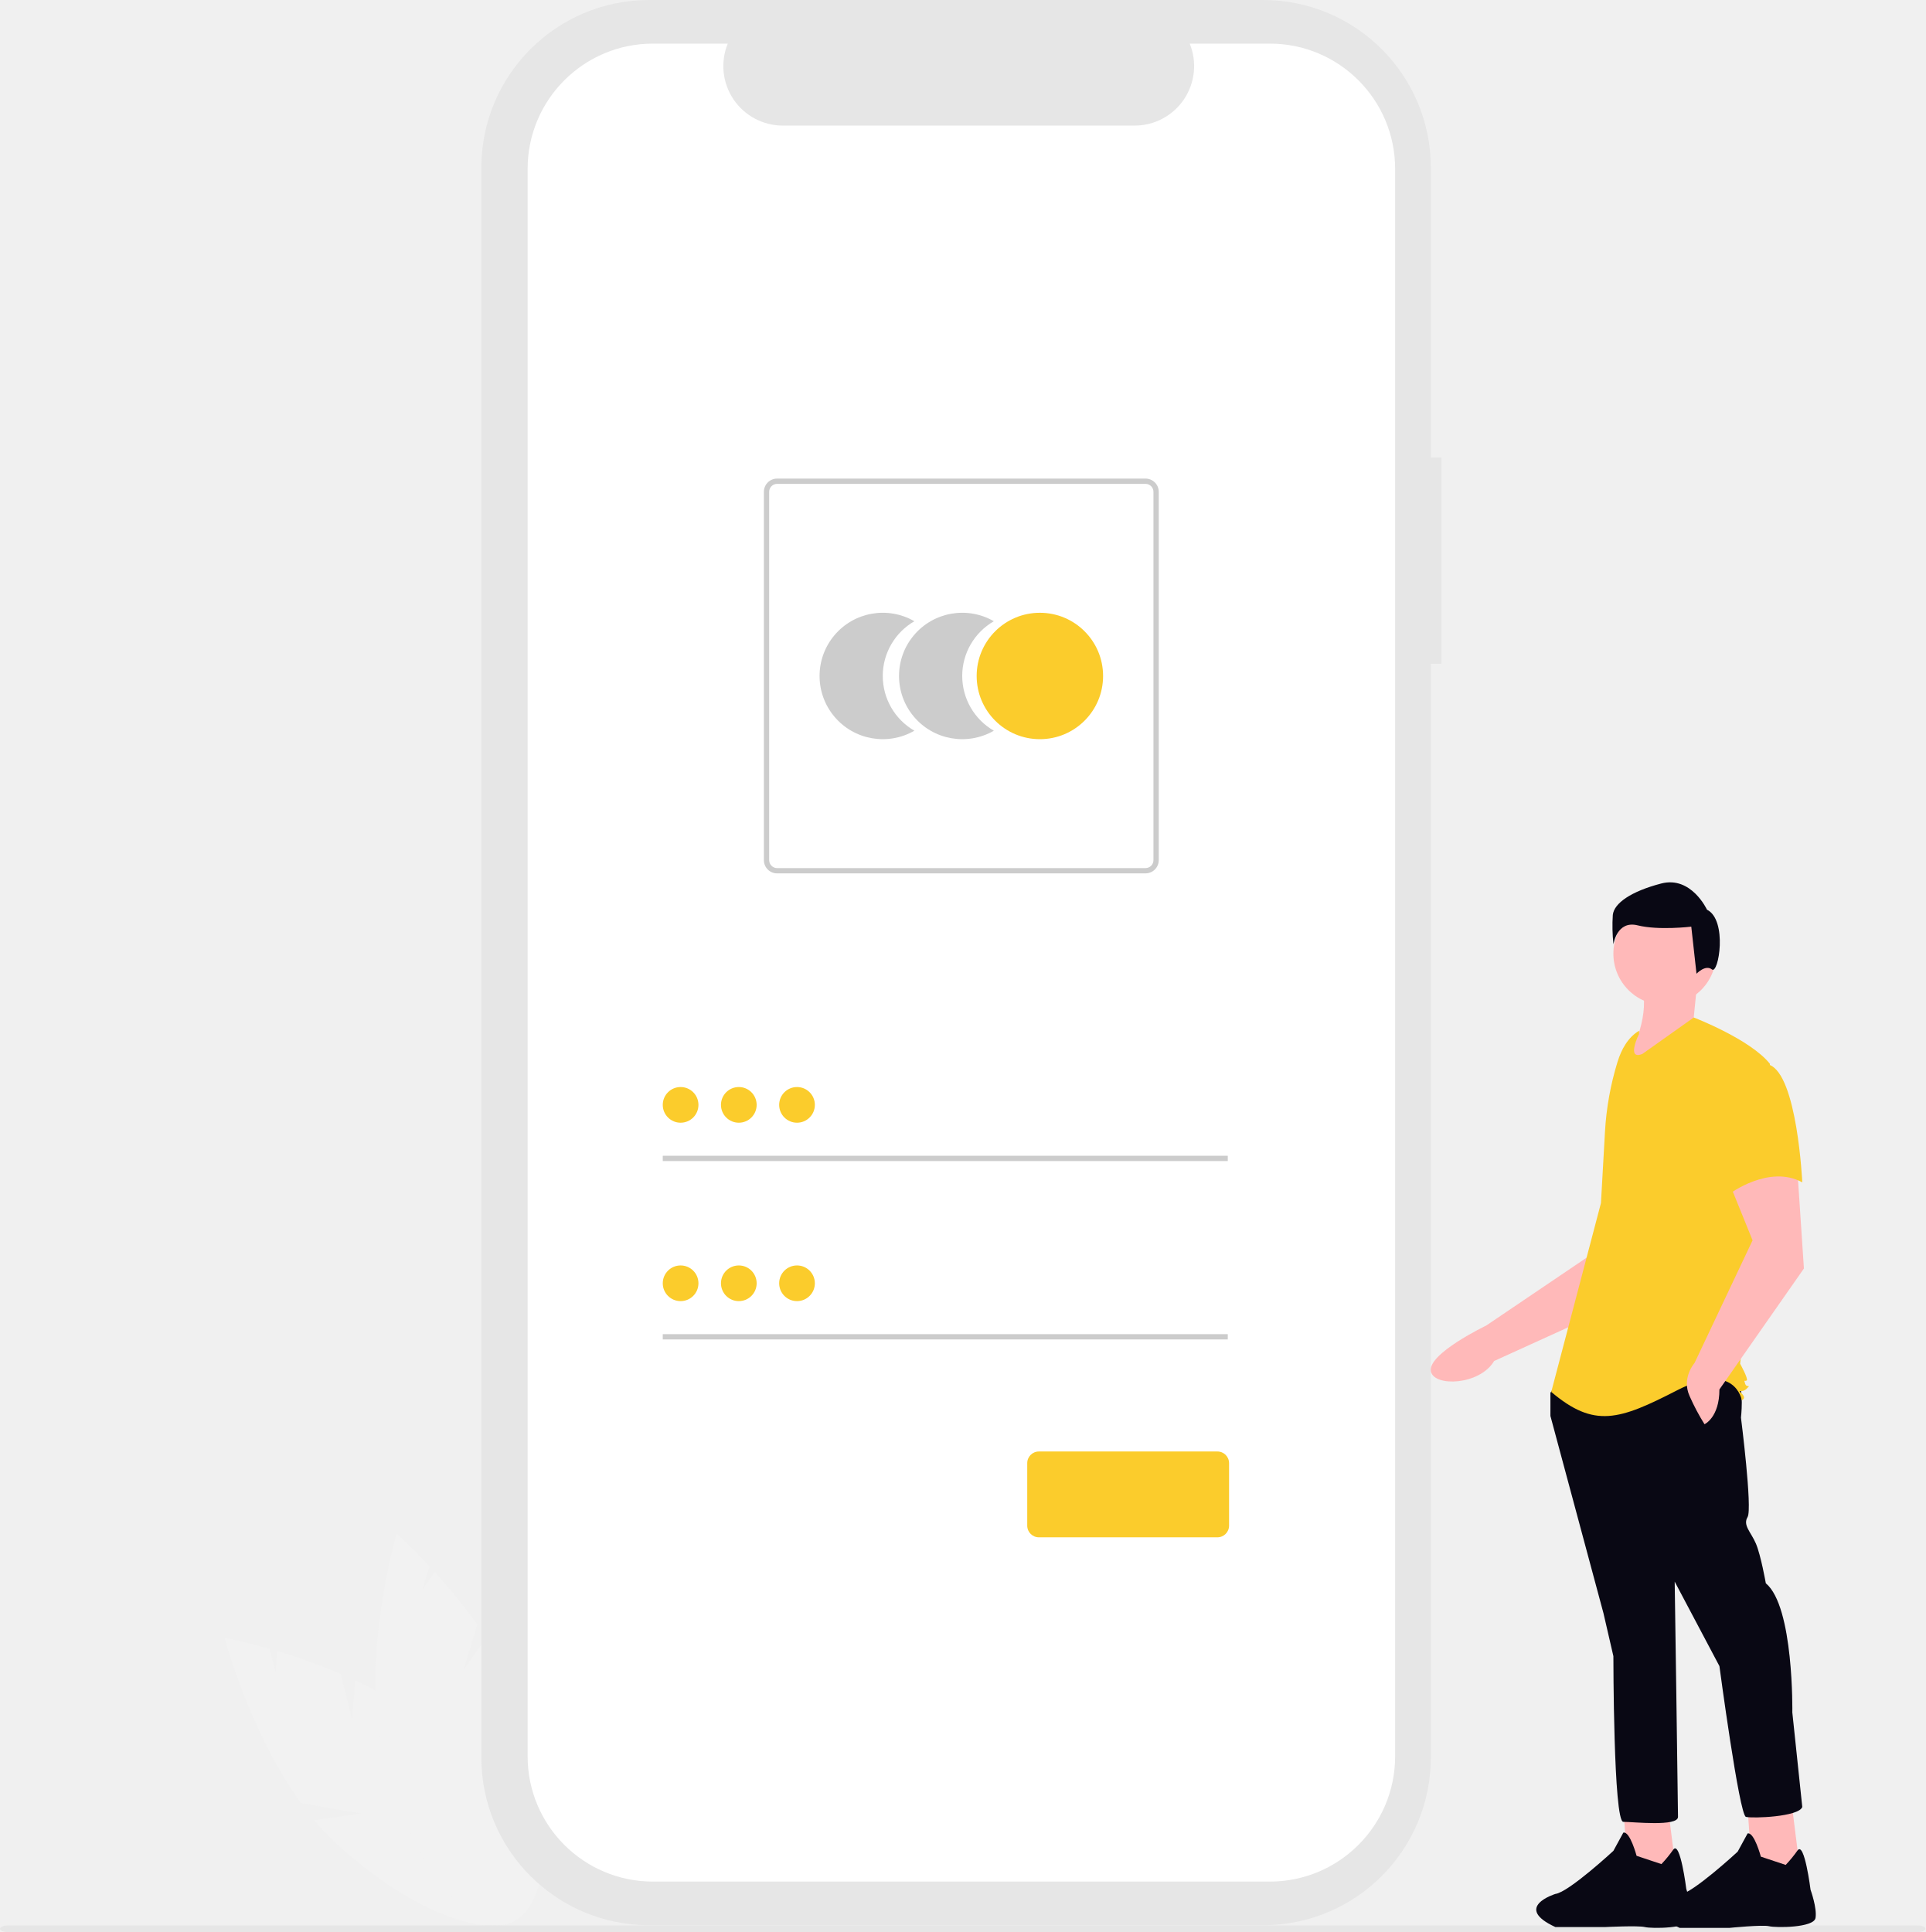
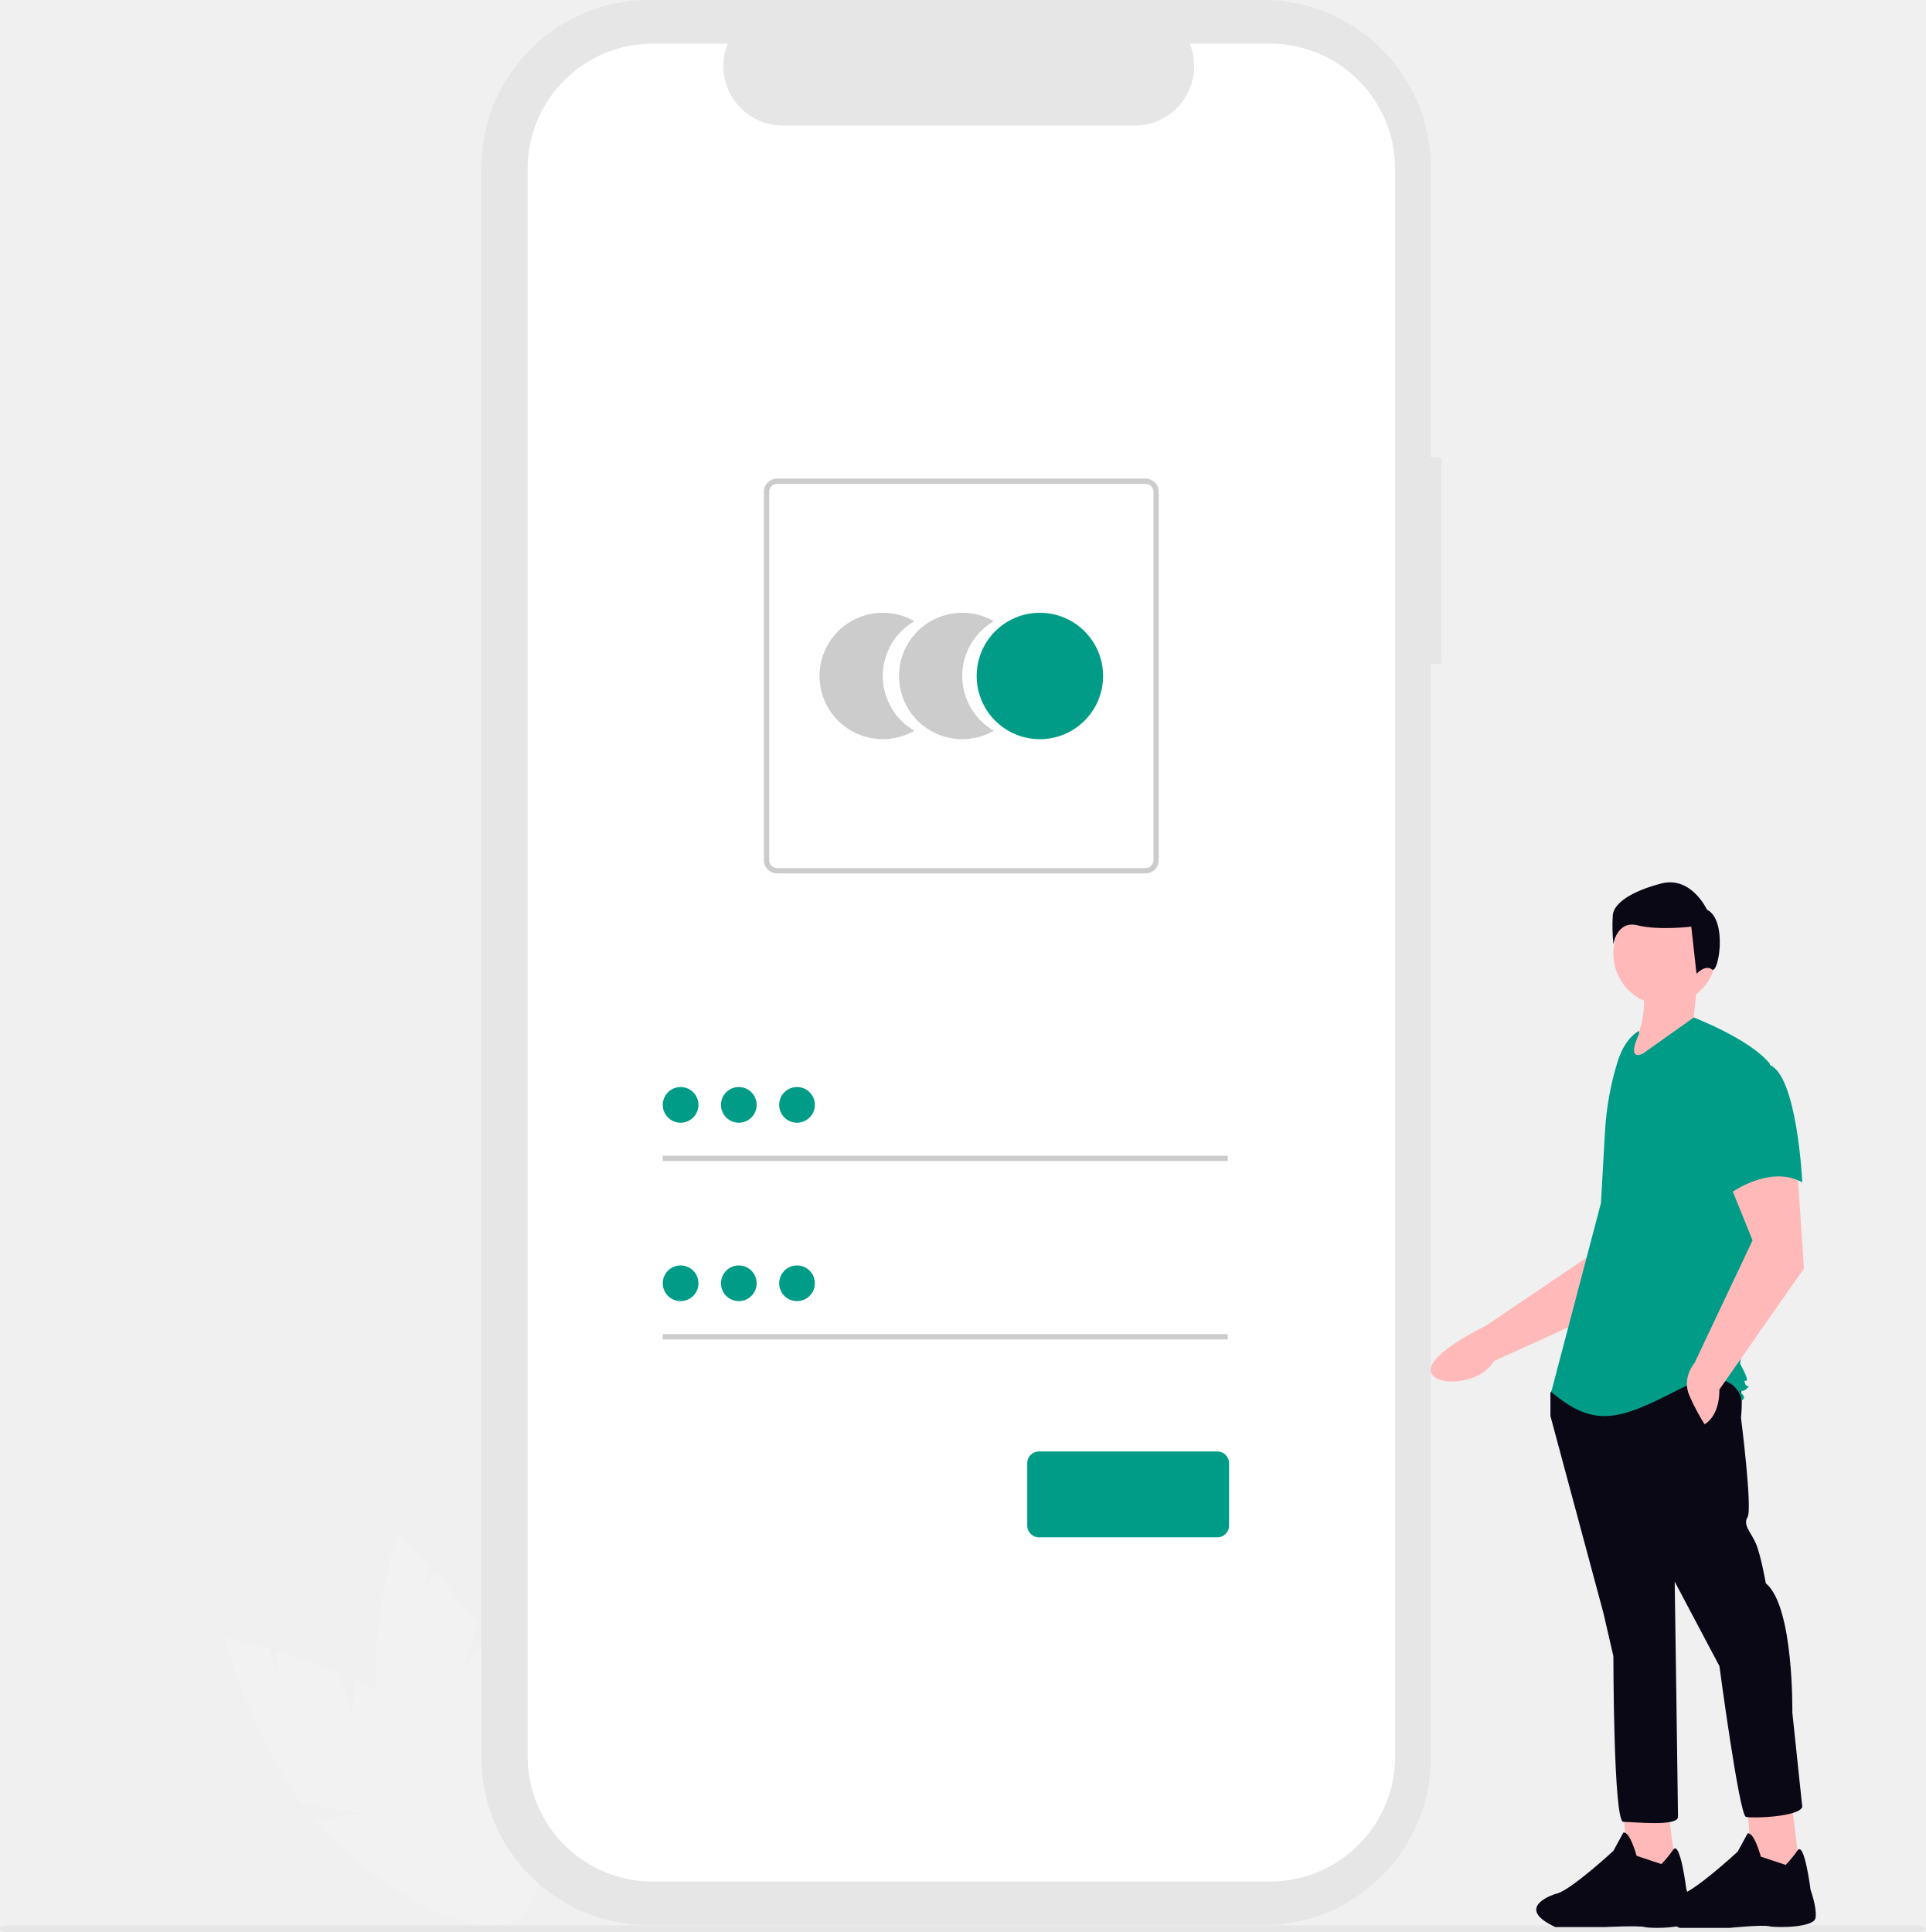
<svg xmlns="http://www.w3.org/2000/svg" width="720" height="722.539" viewBox="0 0 720 722.539" role="img" artist="Katerina Limpitsouni" source="https://undraw.co/">
  <g id="Group_64" data-name="Group 64" transform="translate(-600.001 -166)">
    <g id="Group_63" data-name="Group 63" transform="translate(39.127 -21.613)">
      <path id="Path_1-569" data-name="Path 1" d="M275.321,690.449,270.949,673.2a223.916,223.916,0,0,0-23.758-8.524l-.552,8.015-2.238-8.83c-10.012-2.862-16.824-4.121-16.824-4.121s9.2,34.987,28.5,61.735l22.486,3.95-17.469,2.519a90.608,90.608,0,0,0,7.811,8.28c28.072,26.057,59.34,38.013,69.838,26.7s-3.749-41.6-31.822-67.656c-8.7-8.078-19.635-14.56-30.579-19.664Z" transform="translate(417.297 140.418)" fill="#f2f2f2" />
      <path id="Path_2-570" data-name="Path 2" d="M345.1,652.214l5.171-17.023a223.933,223.933,0,0,0-15.931-19.578l-4.615,6.576,2.648-8.716c-7.093-7.623-12.273-12.221-12.273-12.221s-10.208,34.706-7.516,67.579l17.207,15-16.259-6.874a90.606,90.606,0,0,0,2.409,11.128c10.562,36.817,31.149,63.214,45.982,58.958s18.295-37.551,7.732-74.368c-3.274-11.414-9.283-22.614-16.013-32.638Z" transform="translate(389.102 159.921)" fill="#f2f2f2" />
    </g>
    <g id="Group_62" data-name="Group 62" transform="translate(44.037 -0.462)">
      <path id="Path_22-571" data-name="Path 22" d="M734.978,247.559h-3.956V139.187A62.725,62.725,0,0,0,668.3,76.462H438.687a62.725,62.725,0,0,0-62.725,62.725V733.736a62.725,62.725,0,0,0,62.725,62.725H668.3a62.725,62.725,0,0,0,62.724-62.724V324.7h3.956Z" transform="translate(360 90)" fill="#e6e6e6" />
      <path id="Path_23-572" data-name="Path 23" d="M671.423,93.336H641.454a22.255,22.255,0,0,1-20.607,30.659H489.306A22.254,22.254,0,0,1,468.7,93.335H440.708a46.843,46.843,0,0,0-46.843,46.843V733.864a46.843,46.843,0,0,0,46.843,46.843H671.423a46.843,46.843,0,0,0,46.843-46.843h0V140.177a46.843,46.843,0,0,0-46.842-46.842Z" transform="translate(359.405 89.439)" fill="#fff" />
      <path id="Path_6-573" data-name="Path 6" d="M530.421,337.151a23.626,23.626,0,0,1,11.827-20.472,23.637,23.637,0,1,0,0,40.939,23.621,23.621,0,0,1-11.823-20.467Z" transform="translate(355.65 82.117)" fill="#ccc" />
      <path id="Path_7-574" data-name="Path 7" d="M561.158,337.151a23.625,23.625,0,0,1,11.827-20.472,23.637,23.637,0,1,0,0,40.939,23.621,23.621,0,0,1-11.823-20.467Z" transform="translate(354.627 82.117)" fill="#ccc" />
-       <circle id="Ellipse_1" data-name="Ellipse 1" cx="23.637" cy="23.637" r="23.637" transform="translate(921.189 395.631)" fill="#fbcc2c" />
+       <circle id="Ellipse_1" data-name="Ellipse 1" cx="23.637" cy="23.637" r="23.637" transform="translate(921.189 395.631)" fill="#009C88" />
      <path id="Path_8-575" data-name="Path 8" d="M627.963,409.252H490.2a4.953,4.953,0,0,1-4.947-4.947V266.543A4.953,4.953,0,0,1,490.2,261.6H627.963a4.953,4.953,0,0,1,4.947,4.947V404.3a4.953,4.953,0,0,1-4.947,4.947ZM490.2,263.576a2.971,2.971,0,0,0-2.968,2.968V404.306a2.971,2.971,0,0,0,2.968,2.968H627.963a2.971,2.971,0,0,0,2.968-2.968V266.544a2.971,2.971,0,0,0-2.968-2.968Z" transform="translate(356.366 83.844)" fill="#ccc" />
      <rect id="Rectangle_1" data-name="Rectangle 1" width="211.284" height="1.979" transform="translate(803.805 598.696)" fill="#ccc" />
-       <circle id="Ellipse_2" data-name="Ellipse 2" cx="6.672" cy="6.672" r="6.672" transform="translate(803.805 572.996)" fill="#fbcc2c" />
+       <circle id="Ellipse_2" data-name="Ellipse 2" cx="6.672" cy="6.672" r="6.672" transform="translate(803.805 572.996)" fill="#009C88" />
      <rect id="Rectangle_2" data-name="Rectangle 2" width="211.284" height="1.979" transform="translate(803.805 665.417)" fill="#ccc" />
-       <circle id="Ellipse_3" data-name="Ellipse 3" cx="6.672" cy="6.672" r="6.672" transform="translate(803.805 639.718)" fill="#fbcc2c" />
-       <path id="Path_977-576" data-name="Path 977" d="M658.244,670.068H591.472a4.355,4.355,0,0,1-4.35-4.35v-23.4a4.355,4.355,0,0,1,4.35-4.35h66.772a4.355,4.355,0,0,1,4.35,4.35v23.4a4.355,4.355,0,0,1-4.35,4.35Z" transform="translate(352.978 71.328)" fill="#fbcc2c" />
-       <circle id="Ellipse_7" data-name="Ellipse 7" cx="6.672" cy="6.672" r="6.672" transform="translate(825.57 572.996)" fill="#fbcc2c" />
-       <circle id="Ellipse_8" data-name="Ellipse 8" cx="6.672" cy="6.672" r="6.672" transform="translate(847.335 572.996)" fill="#fbcc2c" />
-       <circle id="Ellipse_9" data-name="Ellipse 9" cx="6.672" cy="6.672" r="6.672" transform="translate(825.57 639.718)" fill="#fbcc2c" />
-       <circle id="Ellipse_10" data-name="Ellipse 10" cx="6.672" cy="6.672" r="6.672" transform="translate(847.335 639.718)" fill="#fbcc2c" />
+       <circle id="Ellipse_3" data-name="Ellipse 3" cx="6.672" cy="6.672" r="6.672" transform="translate(803.805 639.718)" fill="#009C88" />
+       <path id="Path_977-576" data-name="Path 977" d="M658.244,670.068H591.472a4.355,4.355,0,0,1-4.35-4.35v-23.4a4.355,4.355,0,0,1,4.35-4.35h66.772a4.355,4.355,0,0,1,4.35,4.35v23.4a4.355,4.355,0,0,1-4.35,4.35Z" transform="translate(352.978 71.328)" fill="#009C88" />
+       <circle id="Ellipse_7" data-name="Ellipse 7" cx="6.672" cy="6.672" r="6.672" transform="translate(825.57 572.996)" fill="#009C88" />
+       <circle id="Ellipse_8" data-name="Ellipse 8" cx="6.672" cy="6.672" r="6.672" transform="translate(847.335 572.996)" fill="#009C88" />
+       <circle id="Ellipse_9" data-name="Ellipse 9" cx="6.672" cy="6.672" r="6.672" transform="translate(825.57 639.718)" fill="#009C88" />
+       <circle id="Ellipse_10" data-name="Ellipse 10" cx="6.672" cy="6.672" r="6.672" transform="translate(847.335 639.718)" fill="#009C88" />
    </g>
    <path id="Path_88-577" data-name="Path 88" d="M966.106,823.539H251.642c-1.529,0-2.768-.546-2.768-1.218s1.239-1.219,2.768-1.219H966.106c1.528,0,2.768.546,2.768,1.219S967.634,823.539,966.106,823.539Z" transform="translate(351.127 65)" fill="#e6e6e6" />
    <g id="Group_61" data-name="Group 61" transform="translate(-21145.078 -2078.104)">
      <path id="Path_92-578" data-name="Path 92" d="M893.722,361.268l-16.8,33.257L826.7,417.359c-5.364,9.065-22.409,9.759-23.649,3.9-1.391-6.576,20.7-17.161,20.7-17.161l42.012-28.416,3.676-24.463Z" transform="translate(21477.109 2335.737)" fill="#ffb9b9" />
      <path id="Path_93-579" data-name="Path 93" d="M742.662,464.215,745.76,489l-17.969,1.24-1.858-26.023Z" transform="translate(21626.188 2455.967)" fill="#ffb9b9" />
      <path id="Path_94-580" data-name="Path 94" d="M900.869,676.83a48.641,48.641,0,0,0,4.434-5.422c2.575-3.564,4.86,14.716,4.86,14.716s2.479,7.435,1.859,11.153-14.87,3.718-17.349,3.1-14.87,0-14.87,0H861.215c-16.11-7.435,0-12.392,0-12.392,4.957-.62,21.686-16.11,21.686-16.11l3.718-6.815c2.478-.62,4.957,8.674,4.957,8.674Z" transform="translate(21465.504 2264.419)" fill="#090814" />
      <path id="Path_95-581" data-name="Path 95" d="M802.8,464.616l3.1,24.784-17.969,1.24-1.859-26.024Z" transform="translate(21612.521 2455.876)" fill="#ffb9b9" />
      <path id="Path_96-582" data-name="Path 96" d="M961.005,677.231a48.7,48.7,0,0,0,4.434-5.422c2.575-3.564,4.86,14.716,4.86,14.716s2.478,6.816,1.859,10.533-14.87,3.717-17.349,3.1-14.87.62-14.87.62H921.351c-16.11-7.435,0-12.392,0-12.392,4.957-.62,21.686-16.11,21.686-16.11l3.718-6.815c2.478-.62,4.957,8.674,4.957,8.674Z" transform="translate(21451.836 2264.328)" fill="#090814" />
      <path id="Path_97-583" data-name="Path 97" d="M930.929,446.165c2.479,3.1,1.239,13.631,1.239,13.631s4.337,34.078,2.478,37.176,1.239,5.576,3.1,9.914,3.718,14.87,3.718,14.87c10.533,8.674,9.914,48.329,9.914,48.329l3.717,35.317c-1.239,3.718-18.588,4.337-21.066,3.718s-9.914-56.384-9.914-56.384l-16.729-31.6s1.239,84.265,1.239,87.983-16.729,1.859-20.447,1.859-3.718-61.96-3.718-61.96l-3.718-16.109-19.827-73.732V450.5l3.1-4.337S928.451,443.067,930.929,446.165Z" transform="translate(21463.943 2314.471)" fill="#090814" />
      <circle id="Ellipse_11" data-name="Ellipse 11" cx="19.208" cy="19.208" r="19.208" transform="translate(22348.404 2581.572)" fill="#ffb9b9" />
      <path id="Path_98-584" data-name="Path 98" d="M901.99,251.326c3.893,8.67,1.588,20.779-6.2,34.078l31.6-14.87-4.957-4.337,1.239-12.392Z" transform="translate(21456.018 2358.437)" fill="#ffb9b9" />
-       <path id="Path_99-585" data-name="Path 99" d="M894.154,275.527c-4.138,2.46-6.613,6.98-8.034,11.58a109.735,109.735,0,0,0-4.716,26.218l-1.5,26.64L861.316,410.6c16.109,13.631,25.4,10.533,47.089-.62S932.57,413.7,932.57,413.7s1.859-.62,0-2.478,0,0,1.859-1.859,0,0-.62-1.859,0-.62.62-1.239-2.478-6.2-2.478-6.2l4.957-46.47,6.2-65.677c-7.435-9.294-28.5-17.349-28.5-17.349L895.394,284.2c-6.2,2.478-1.239-7.435-1.239-7.435Z" transform="translate(21463.852 2354.064)" fill="#fbcc2c" />
+       <path id="Path_99-585" data-name="Path 99" d="M894.154,275.527c-4.138,2.46-6.613,6.98-8.034,11.58a109.735,109.735,0,0,0-4.716,26.218l-1.5,26.64L861.316,410.6c16.109,13.631,25.4,10.533,47.089-.62S932.57,413.7,932.57,413.7s1.859-.62,0-2.478,0,0,1.859-1.859,0,0-.62-1.859,0-.62.62-1.239-2.478-6.2-2.478-6.2l4.957-46.47,6.2-65.677c-7.435-9.294-28.5-17.349-28.5-17.349L895.394,284.2c-6.2,2.478-1.239-7.435-1.239-7.435Z" transform="translate(21463.852 2354.064)" fill="#009C88" />
      <path id="Path_100-586" data-name="Path 100" d="M968.242,343.937l2.478,37.176-31.6,45.231c0,10.533-5.576,13.012-5.576,13.012a81.9,81.9,0,0,1-5.576-10.533c-3.1-6.816,1.859-12.392,1.859-12.392l21.686-45.85-9.294-22.925Z" transform="translate(21448.936 2337.39)" fill="#ffb9b9" />
-       <path id="Path_101-587" data-name="Path 101" d="M960.1,293.046c10.533,3.718,12.392,43.992,12.392,43.992-12.392-6.816-27.262,4.337-27.262,4.337s-3.1-10.533-6.816-24.164a23.68,23.68,0,0,1,4.957-22.306S949.563,289.329,960.1,293.046Z" transform="translate(21446.549 2349.247)" fill="#fbcc2c" />
+       <path id="Path_101-587" data-name="Path 101" d="M960.1,293.046c10.533,3.718,12.392,43.992,12.392,43.992-12.392-6.816-27.262,4.337-27.262,4.337s-3.1-10.533-6.816-24.164a23.68,23.68,0,0,1,4.957-22.306S949.563,289.329,960.1,293.046Z" transform="translate(21446.549 2349.247)" fill="#009C88" />
      <path id="Path_102-588" data-name="Path 102" d="M928.148,237.734c-2.445-1.956-5.781,1.6-5.781,1.6l-1.956-17.606s-12.226,1.467-20.051-.489-9.047,7.091-9.047,7.091a62.8,62.8,0,0,1-.245-11c.489-4.4,6.847-8.8,18.095-11.737s17.116,9.781,17.116,9.781C934.1,219.283,930.593,239.691,928.148,237.734Z" transform="translate(21457.121 2368.931)" fill="#090814" />
    </g>
  </g>
</svg>
